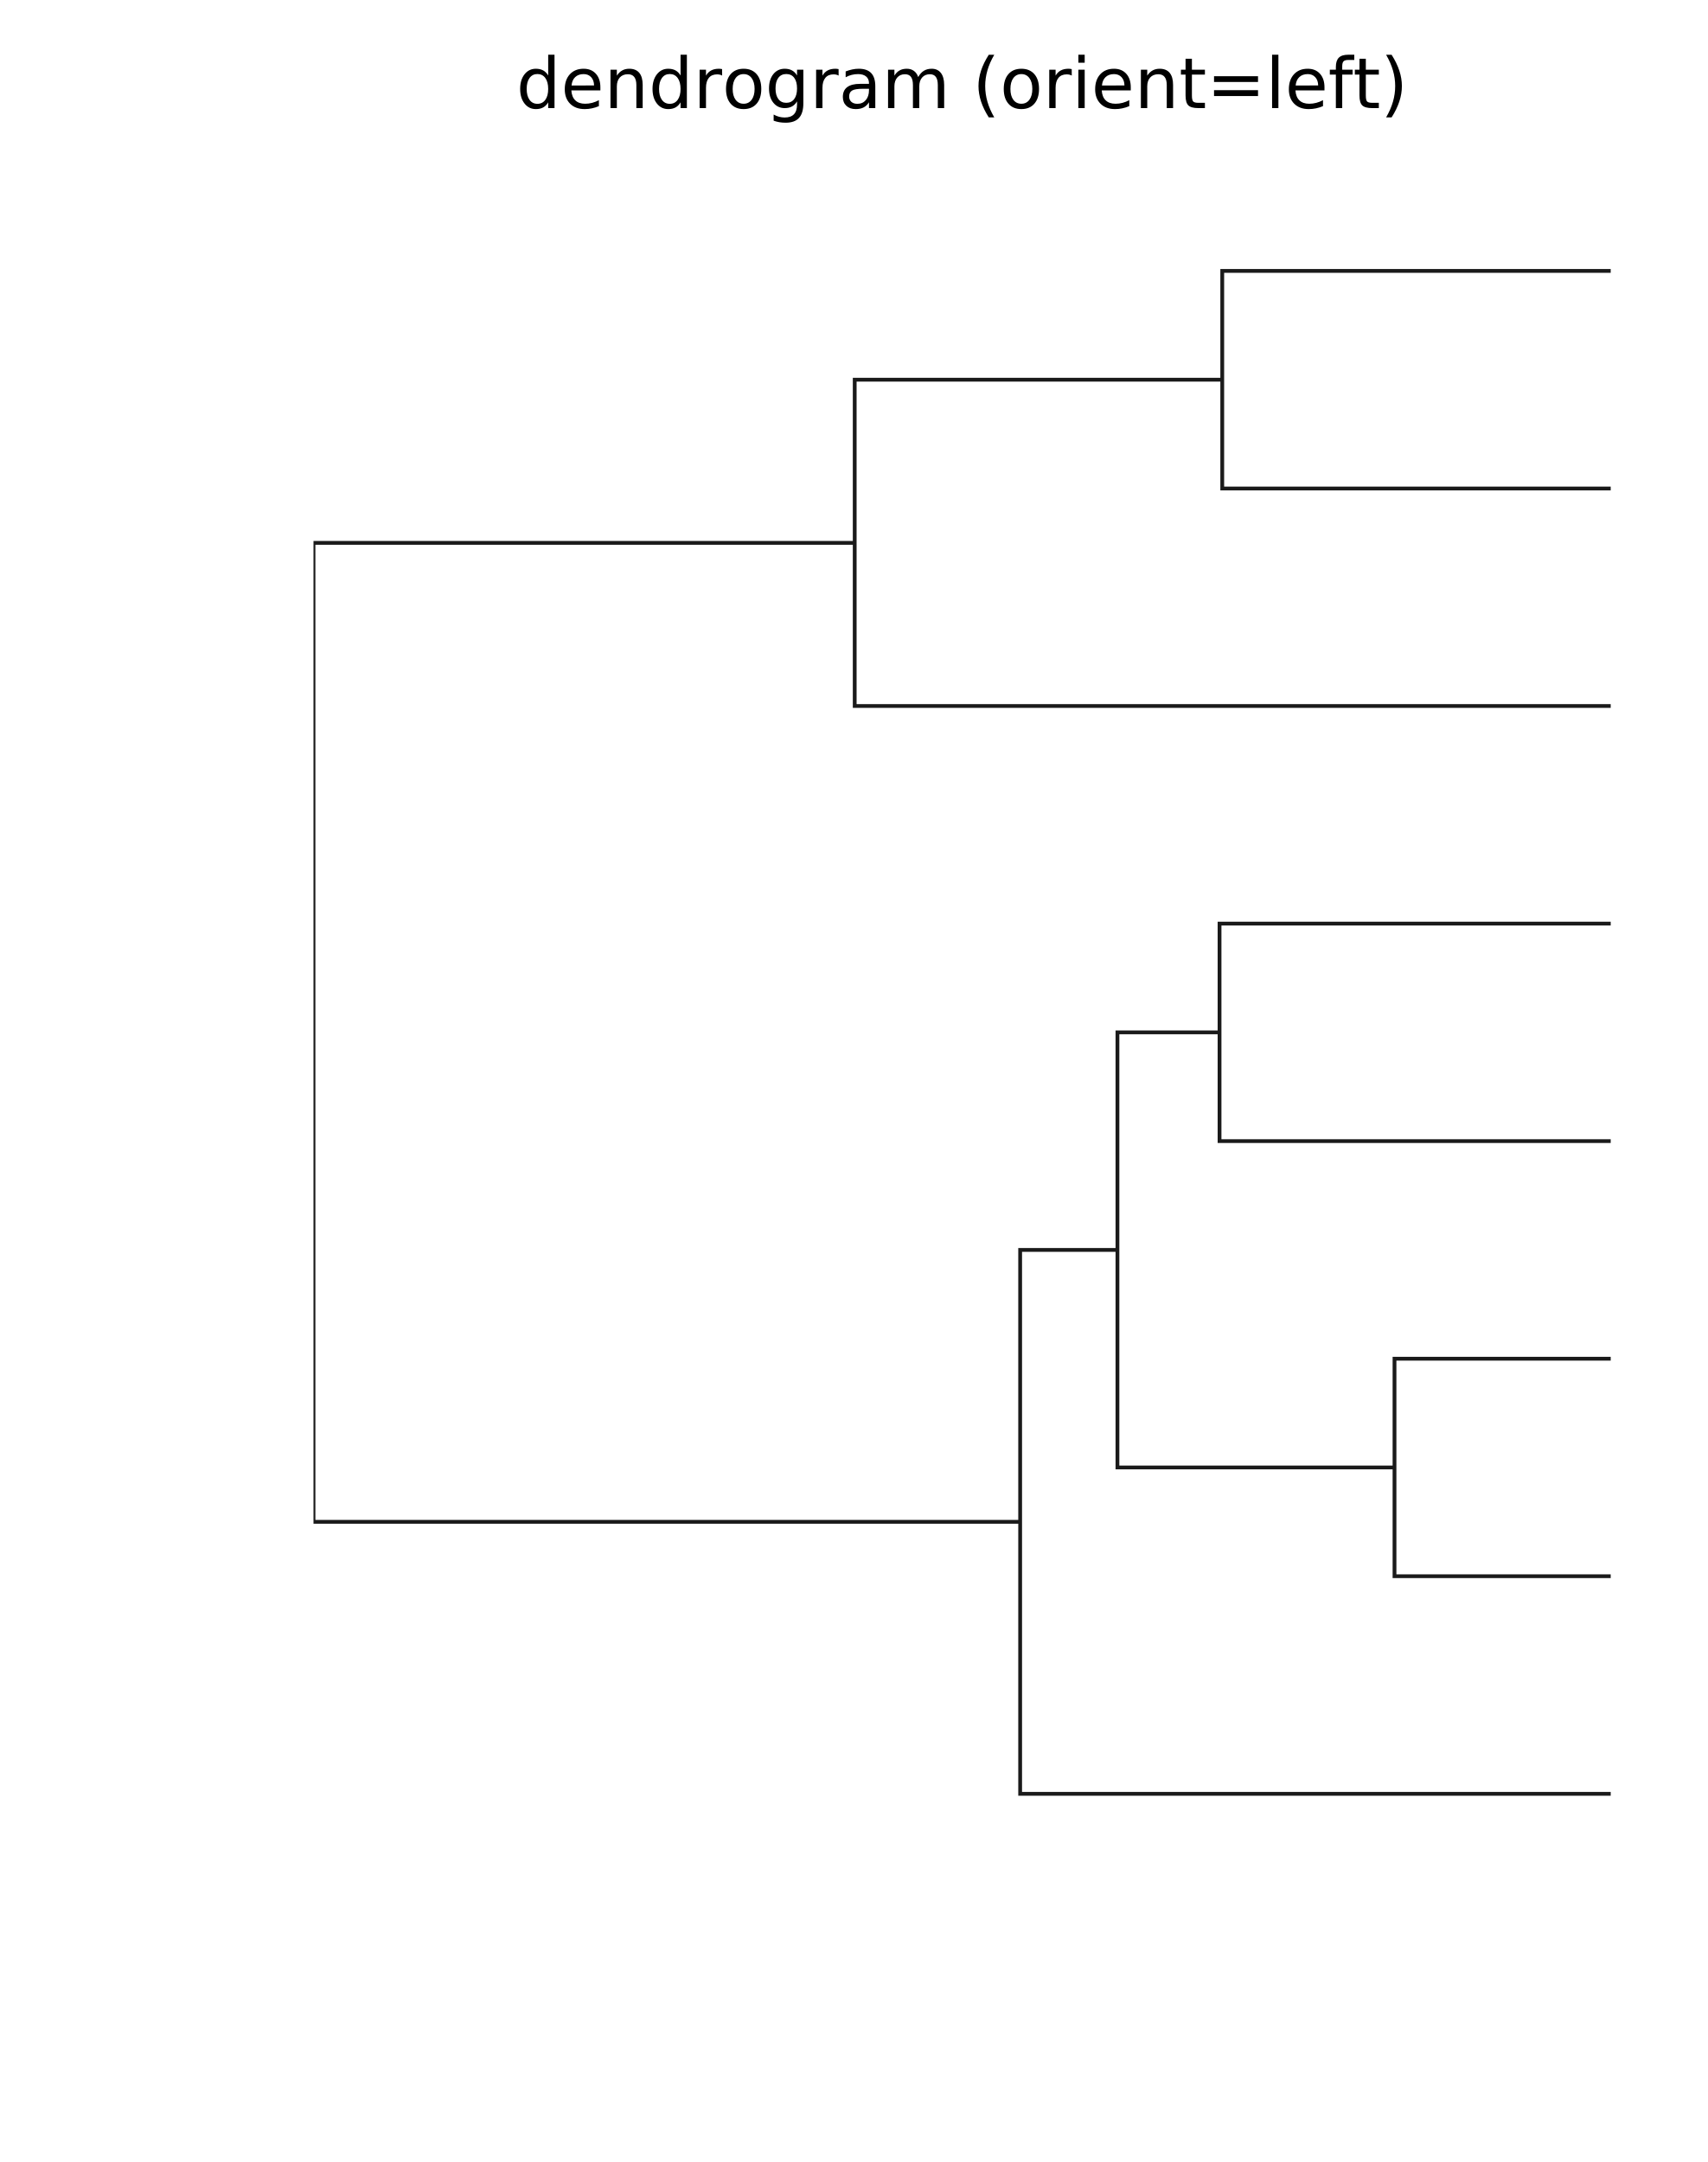
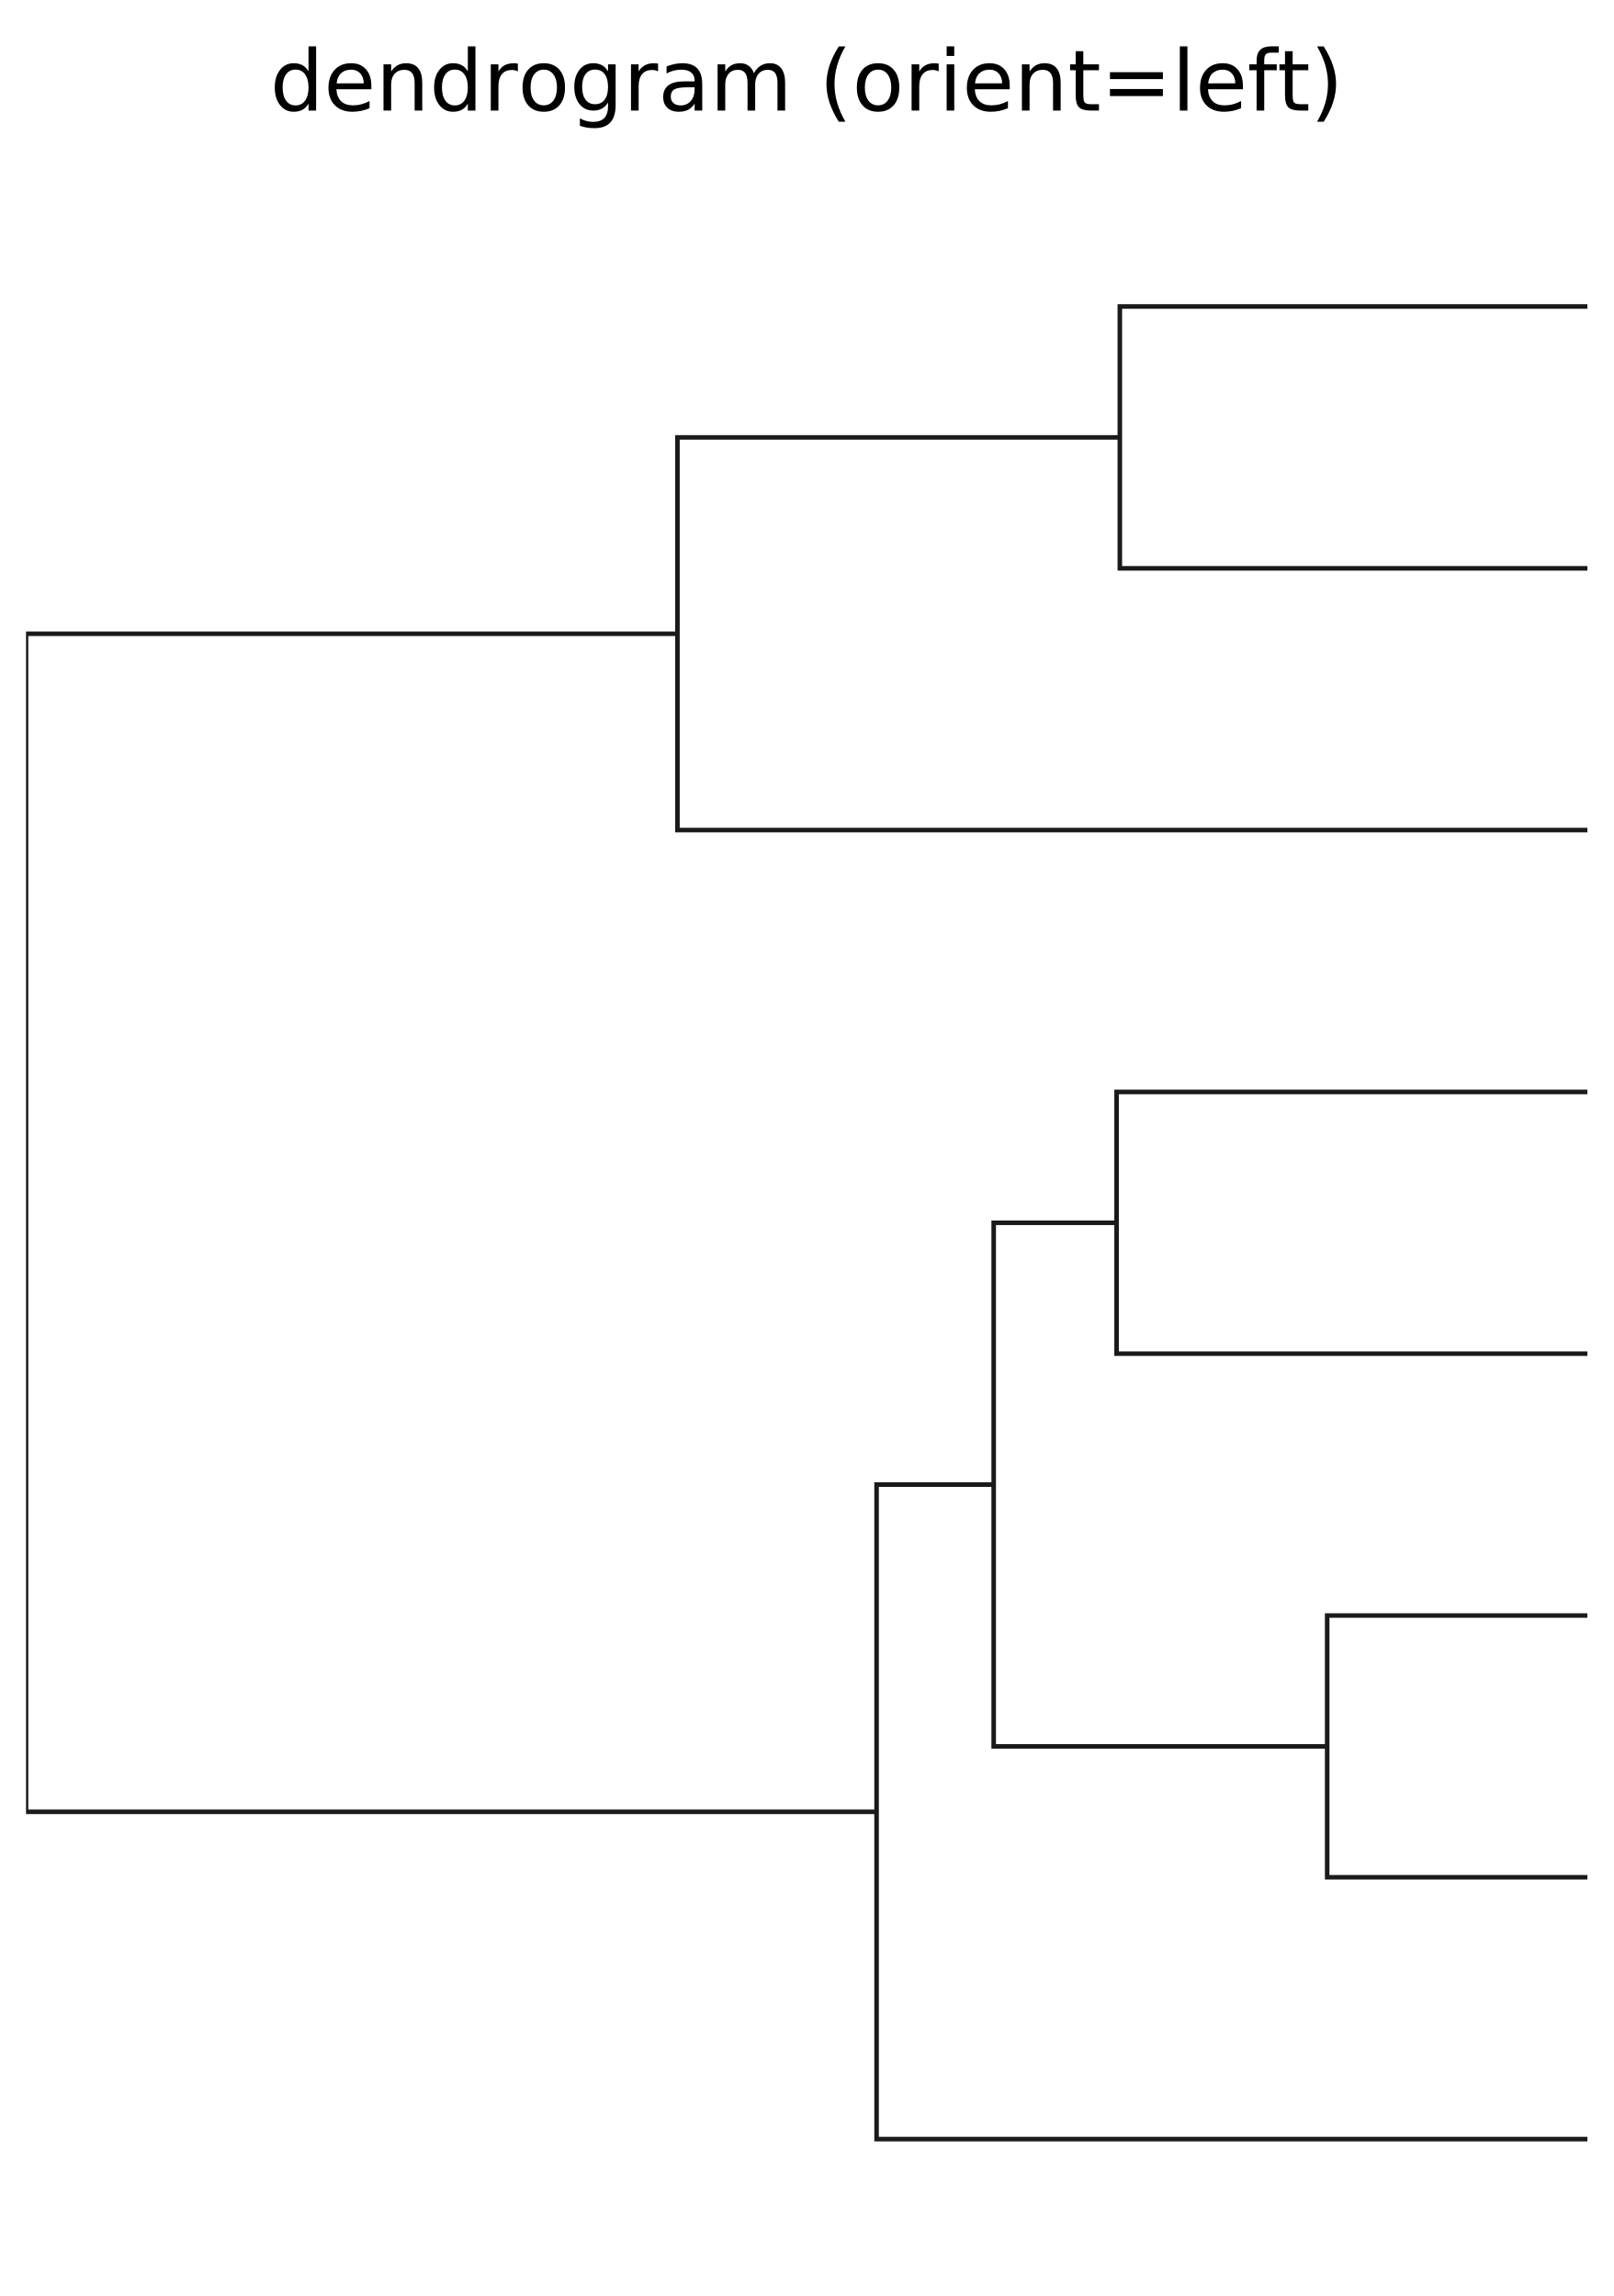
- <svg xmlns="http://www.w3.org/2000/svg" width="316" height="400" viewBox="0 0 316 400" font-family="DejaVu Sans, Bitstream Vera Sans, Verdana, Arial, sans-serif" font-size="11" style="background:#fff" data-plotlet-version="0.4.1" data-plotlet-schema="2" data-plotlet-kind="figure">
-   <g transform="translate(58,30)" data-plotlet-kind="panel" data-plotlet-title="dendrogram (orient=left)" data-plotlet-xscale="linear" data-plotlet-yscale="linear" data-plotlet-xlim="0,1.2" data-plotlet-ylim="0,8" data-plotlet-panel-bbox="0,0,316,400" data-plotlet-data-area="58,30,240,322">
+ <svg xmlns="http://www.w3.org/2000/svg" width="248" height="353" viewBox="0 0 248 353" font-family="DejaVu Sans, Bitstream Vera Sans, Verdana, Arial, sans-serif" font-size="11" style="background:#fff" data-plotlet-version="0.4.3" data-plotlet-schema="2" data-plotlet-kind="figure">
+   <g transform="translate(4,27)" data-plotlet-kind="panel" data-plotlet-title="dendrogram (orient=left)" data-plotlet-xscale="linear" data-plotlet-yscale="linear" data-plotlet-xlim="0,1.2" data-plotlet-ylim="0,8" data-plotlet-panel-bbox="0,0,248,353" data-plotlet-data-area="4,27,240,322">
    <svg x="0" y="0" width="240" height="322" overflow="hidden">
      <g class="plotlet-artist" data-plotlet-type="dendrogram" data-plotlet-index="0" data-plotlet-color="#1a1a1a" data-plotlet-orient="left" data-plotlet-n-leaves="8" data-plotlet-max-height="1.2" data-plotlet-leaves="[6, 1, 2, 3, 5, 4, 0, 7]">
        <path d="M240.00,261.62 L200.00,261.62 L200.00,221.38 L240.00,221.38" fill="none" stroke="#1a1a1a" stroke-width="0.7" />
        <path d="M240.00,181.12 L167.63,181.12 L167.63,140.88 L240.00,140.88" fill="none" stroke="#1a1a1a" stroke-width="0.7" />
        <path d="M200.00,241.50 L148.74,241.50 L148.74,161.00 L167.63,161.00" fill="none" stroke="#1a1a1a" stroke-width="0.7" />
        <path d="M240.00,301.88 L130.74,301.88 L130.74,201.25 L148.74,201.25" fill="none" stroke="#1a1a1a" stroke-width="0.7" />
        <path d="M240.00,60.38 L168.13,60.38 L168.13,20.12 L240.00,20.12" fill="none" stroke="#1a1a1a" stroke-width="0.7" />
        <path d="M240.00,100.62 L100.13,100.62 L100.13,40.25 L168.13,40.25" fill="none" stroke="#1a1a1a" stroke-width="0.7" />
        <path d="M130.74,251.56 L0.00,251.56 L0.00,70.44 L100.13,70.44" fill="none" stroke="#1a1a1a" stroke-width="0.7" />
      </g>
    </svg>
    <path d="M43.422 -16.03V-19.877H44.59V-10.0H43.422V-11.066Q43.054 -10.432 42.492 -10.124Q41.93 -9.816 41.143 -9.816Q39.854 -9.816 39.045 -10.844Q38.236 -11.873 38.236 -13.548Q38.236 -15.224 39.045 -16.252Q39.854 -17.281 41.143 -17.281Q41.93 -17.281 42.492 -16.973Q43.054 -16.665 43.422 -16.03ZM39.442 -13.548Q39.442 -12.26 39.972 -11.527Q40.502 -10.793 41.429 -10.793Q42.355 -10.793 42.889 -11.527Q43.422 -12.26 43.422 -13.548Q43.422 -14.837 42.889 -15.57Q42.355 -16.303 41.429 -16.303Q40.502 -16.303 39.972 -15.57Q39.442 -14.837 39.442 -13.548ZM53.077 -13.847V-13.275H47.707Q47.783 -12.069 48.433 -11.438Q49.084 -10.806 50.246 -10.806Q50.918 -10.806 51.55 -10.971Q52.182 -11.136 52.804 -11.466V-10.362Q52.175 -10.095 51.515 -9.956Q50.855 -9.816 50.176 -9.816Q48.475 -9.816 47.481 -10.806Q46.488 -11.796 46.488 -13.485Q46.488 -15.23 47.43 -16.256Q48.373 -17.281 49.973 -17.281Q51.407 -17.281 52.242 -16.357Q53.077 -15.434 53.077 -13.847ZM51.909 -14.189Q51.896 -15.148 51.372 -15.719Q50.849 -16.291 49.985 -16.291Q49.008 -16.291 48.421 -15.738Q47.833 -15.186 47.745 -14.183ZM60.903 -14.291V-10.0H59.735V-14.253Q59.735 -15.262 59.342 -15.764Q58.948 -16.265 58.161 -16.265Q57.215 -16.265 56.669 -15.662Q56.124 -15.059 56.124 -14.018V-10.0H54.949V-17.109H56.124V-16.005Q56.542 -16.646 57.111 -16.963Q57.679 -17.281 58.421 -17.281Q59.646 -17.281 60.275 -16.522Q60.903 -15.764 60.903 -14.291ZM67.911 -16.03V-19.877H69.079V-10.0H67.911V-11.066Q67.543 -10.432 66.981 -10.124Q66.419 -9.816 65.632 -9.816Q64.344 -9.816 63.534 -10.844Q62.725 -11.873 62.725 -13.548Q62.725 -15.224 63.534 -16.252Q64.344 -17.281 65.632 -17.281Q66.419 -17.281 66.981 -16.973Q67.543 -16.665 67.911 -16.03ZM63.931 -13.548Q63.931 -12.26 64.461 -11.527Q64.991 -10.793 65.918 -10.793Q66.845 -10.793 67.378 -11.527Q67.911 -12.26 67.911 -13.548Q67.911 -14.837 67.378 -15.57Q66.845 -16.303 65.918 -16.303Q64.991 -16.303 64.461 -15.57Q63.931 -14.837 63.931 -13.548ZM75.604 -16.018Q75.408 -16.132 75.176 -16.186Q74.944 -16.24 74.665 -16.24Q73.675 -16.24 73.145 -15.595Q72.615 -14.951 72.615 -13.745V-10.0H71.44V-17.109H72.615V-16.005Q72.983 -16.652 73.573 -16.967Q74.164 -17.281 75.008 -17.281Q75.128 -17.281 75.274 -17.265Q75.42 -17.249 75.598 -17.217ZM79.584 -16.291Q78.645 -16.291 78.099 -15.557Q77.553 -14.824 77.553 -13.548Q77.553 -12.272 78.096 -11.539Q78.639 -10.806 79.584 -10.806Q80.518 -10.806 81.063 -11.542Q81.609 -12.279 81.609 -13.548Q81.609 -14.812 81.063 -15.551Q80.518 -16.291 79.584 -16.291ZM79.584 -17.281Q81.108 -17.281 81.978 -16.291Q82.847 -15.3 82.847 -13.548Q82.847 -11.803 81.978 -10.809Q81.108 -9.816 79.584 -9.816Q78.055 -9.816 77.188 -10.809Q76.322 -11.803 76.322 -13.548Q76.322 -15.3 77.188 -16.291Q78.055 -17.281 79.584 -17.281ZM89.461 -13.637Q89.461 -14.907 88.938 -15.605Q88.414 -16.303 87.468 -16.303Q86.529 -16.303 86.005 -15.605Q85.481 -14.907 85.481 -13.637Q85.481 -12.374 86.005 -11.676Q86.529 -10.978 87.468 -10.978Q88.414 -10.978 88.938 -11.676Q89.461 -12.374 89.461 -13.637ZM90.629 -10.882Q90.629 -9.067 89.823 -8.181Q89.017 -7.296 87.354 -7.296Q86.738 -7.296 86.192 -7.388Q85.646 -7.48 85.132 -7.67V-8.807Q85.646 -8.527 86.148 -8.394Q86.649 -8.261 87.17 -8.261Q88.319 -8.261 88.89 -8.861Q89.461 -9.46 89.461 -10.673V-11.25Q89.1 -10.622 88.535 -10.311Q87.97 -10.0 87.183 -10.0Q85.875 -10.0 85.075 -10.997Q84.275 -11.993 84.275 -13.637Q84.275 -15.288 85.075 -16.284Q85.875 -17.281 87.183 -17.281Q87.97 -17.281 88.535 -16.97Q89.1 -16.659 89.461 -16.03V-17.109H90.629ZM97.155 -16.018Q96.958 -16.132 96.726 -16.186Q96.495 -16.24 96.215 -16.24Q95.225 -16.24 94.695 -15.595Q94.165 -14.951 94.165 -13.745V-10.0H92.991V-17.109H94.165V-16.005Q94.533 -16.652 95.124 -16.967Q95.714 -17.281 96.558 -17.281Q96.679 -17.281 96.825 -17.265Q96.971 -17.249 97.148 -17.217ZM101.611 -13.574Q100.195 -13.574 99.649 -13.25Q99.104 -12.926 99.104 -12.146Q99.104 -11.523 99.513 -11.158Q99.922 -10.793 100.627 -10.793Q101.598 -10.793 102.185 -11.482Q102.772 -12.171 102.772 -13.313V-13.574ZM103.94 -14.056V-10.0H102.772V-11.079Q102.373 -10.432 101.776 -10.124Q101.179 -9.816 100.316 -9.816Q99.224 -9.816 98.58 -10.428Q97.936 -11.041 97.936 -12.069Q97.936 -13.269 98.739 -13.878Q99.542 -14.488 101.135 -14.488H102.772V-14.602Q102.772 -15.408 102.242 -15.849Q101.712 -16.291 100.754 -16.291Q100.145 -16.291 99.567 -16.145Q98.989 -15.999 98.456 -15.707V-16.786Q99.097 -17.033 99.7 -17.157Q100.303 -17.281 100.875 -17.281Q102.417 -17.281 103.179 -16.481Q103.94 -15.681 103.94 -14.056ZM111.881 -15.745Q112.319 -16.532 112.929 -16.906Q113.538 -17.281 114.363 -17.281Q115.474 -17.281 116.077 -16.503Q116.68 -15.726 116.68 -14.291V-10.0H115.506V-14.253Q115.506 -15.275 115.144 -15.77Q114.782 -16.265 114.04 -16.265Q113.132 -16.265 112.605 -15.662Q112.078 -15.059 112.078 -14.018V-10.0H110.904V-14.253Q110.904 -15.281 110.542 -15.773Q110.18 -16.265 109.425 -16.265Q108.53 -16.265 108.003 -15.659Q107.476 -15.053 107.476 -14.018V-10.0H106.302V-17.109H107.476V-16.005Q107.876 -16.659 108.435 -16.97Q108.993 -17.281 109.761 -17.281Q110.536 -17.281 111.078 -16.887Q111.621 -16.494 111.881 -15.745ZM125.948 -19.864Q125.097 -18.404 124.685 -16.976Q124.272 -15.548 124.272 -14.082Q124.272 -12.615 124.688 -11.177Q125.104 -9.74 125.948 -8.286H124.932Q123.98 -9.778 123.507 -11.219Q123.034 -12.66 123.034 -14.082Q123.034 -15.497 123.504 -16.932Q123.974 -18.366 124.932 -19.864ZM130.969 -16.291Q130.029 -16.291 129.483 -15.557Q128.938 -14.824 128.938 -13.548Q128.938 -12.272 129.48 -11.539Q130.023 -10.806 130.969 -10.806Q131.902 -10.806 132.448 -11.542Q132.994 -12.279 132.994 -13.548Q132.994 -14.812 132.448 -15.551Q131.902 -16.291 130.969 -16.291ZM130.969 -17.281Q132.492 -17.281 133.362 -16.291Q134.231 -15.3 134.231 -13.548Q134.231 -11.803 133.362 -10.809Q132.492 -9.816 130.969 -9.816Q129.439 -9.816 128.573 -10.809Q127.706 -11.803 127.706 -13.548Q127.706 -15.3 128.573 -16.291Q129.439 -17.281 130.969 -17.281ZM140.287 -16.018Q140.09 -16.132 139.859 -16.186Q139.627 -16.24 139.348 -16.24Q138.357 -16.24 137.827 -15.595Q137.297 -14.951 137.297 -13.745V-10.0H136.123V-17.109H137.297V-16.005Q137.666 -16.652 138.256 -16.967Q138.846 -17.281 139.69 -17.281Q139.811 -17.281 139.957 -17.265Q140.103 -17.249 140.281 -17.217ZM141.512 -17.109H142.68V-10.0H141.512ZM141.512 -19.877H142.68V-18.398H141.512ZM151.205 -13.847V-13.275H145.835Q145.911 -12.069 146.562 -11.438Q147.212 -10.806 148.374 -10.806Q149.047 -10.806 149.678 -10.971Q150.31 -11.136 150.932 -11.466V-10.362Q150.304 -10.095 149.644 -9.956Q148.983 -9.816 148.304 -9.816Q146.603 -9.816 145.61 -10.806Q144.616 -11.796 144.616 -13.485Q144.616 -15.23 145.559 -16.256Q146.501 -17.281 148.101 -17.281Q149.536 -17.281 150.37 -16.357Q151.205 -15.434 151.205 -13.847ZM150.037 -14.189Q150.024 -15.148 149.501 -15.719Q148.977 -16.291 148.114 -16.291Q147.136 -16.291 146.549 -15.738Q145.962 -15.186 145.873 -14.183ZM159.032 -14.291V-10.0H157.864V-14.253Q157.864 -15.262 157.47 -15.764Q157.077 -16.265 156.29 -16.265Q155.344 -16.265 154.798 -15.662Q154.252 -15.059 154.252 -14.018V-10.0H153.078V-17.109H154.252V-16.005Q154.671 -16.646 155.239 -16.963Q155.807 -17.281 156.55 -17.281Q157.775 -17.281 158.403 -16.522Q159.032 -15.764 159.032 -14.291ZM162.517 -19.128V-17.109H164.922V-16.202H162.517V-12.342Q162.517 -11.473 162.755 -11.225Q162.993 -10.978 163.723 -10.978H164.922V-10.0H163.723Q162.371 -10.0 161.856 -10.505Q161.342 -11.009 161.342 -12.342V-16.202H160.485V-17.109H161.342V-19.128ZM166.611 -15.903H174.749V-14.837H166.611ZM166.611 -13.313H174.749V-12.234H166.611ZM177.351 -19.877H178.519V-10.0H177.351ZM187.044 -13.847V-13.275H181.674Q181.75 -12.069 182.401 -11.438Q183.051 -10.806 184.213 -10.806Q184.886 -10.806 185.517 -10.971Q186.149 -11.136 186.771 -11.466V-10.362Q186.143 -10.095 185.482 -9.956Q184.822 -9.816 184.143 -9.816Q182.442 -9.816 181.448 -10.806Q180.455 -11.796 180.455 -13.485Q180.455 -15.23 181.398 -16.256Q182.34 -17.281 183.94 -17.281Q185.375 -17.281 186.209 -16.357Q187.044 -15.434 187.044 -13.847ZM185.876 -14.189Q185.863 -15.148 185.34 -15.719Q184.816 -16.291 183.953 -16.291Q182.975 -16.291 182.388 -15.738Q181.801 -15.186 181.712 -14.183ZM192.56 -19.877V-18.906H191.443Q190.814 -18.906 190.57 -18.652Q190.326 -18.398 190.326 -17.738V-17.109H192.249V-16.202H190.326V-10.0H189.151V-16.202H188.034V-17.109H189.151V-17.604Q189.151 -18.792 189.704 -19.334Q190.256 -19.877 191.456 -19.877ZM194.693 -19.128V-17.109H197.099V-16.202H194.693V-12.342Q194.693 -11.473 194.931 -11.225Q195.169 -10.978 195.899 -10.978H197.099V-10.0H195.899Q194.547 -10.0 194.033 -10.505Q193.519 -11.009 193.519 -12.342V-16.202H192.662V-17.109H193.519V-19.128ZM198.451 -19.864H199.466Q200.418 -18.366 200.891 -16.932Q201.364 -15.497 201.364 -14.082Q201.364 -12.66 200.891 -11.219Q200.418 -9.778 199.466 -8.286H198.451Q199.295 -9.74 199.711 -11.177Q200.126 -12.615 200.126 -14.082Q200.126 -15.548 199.711 -16.976Q199.295 -18.404 198.451 -19.864Z" fill="#000" />
  </g>
</svg>
